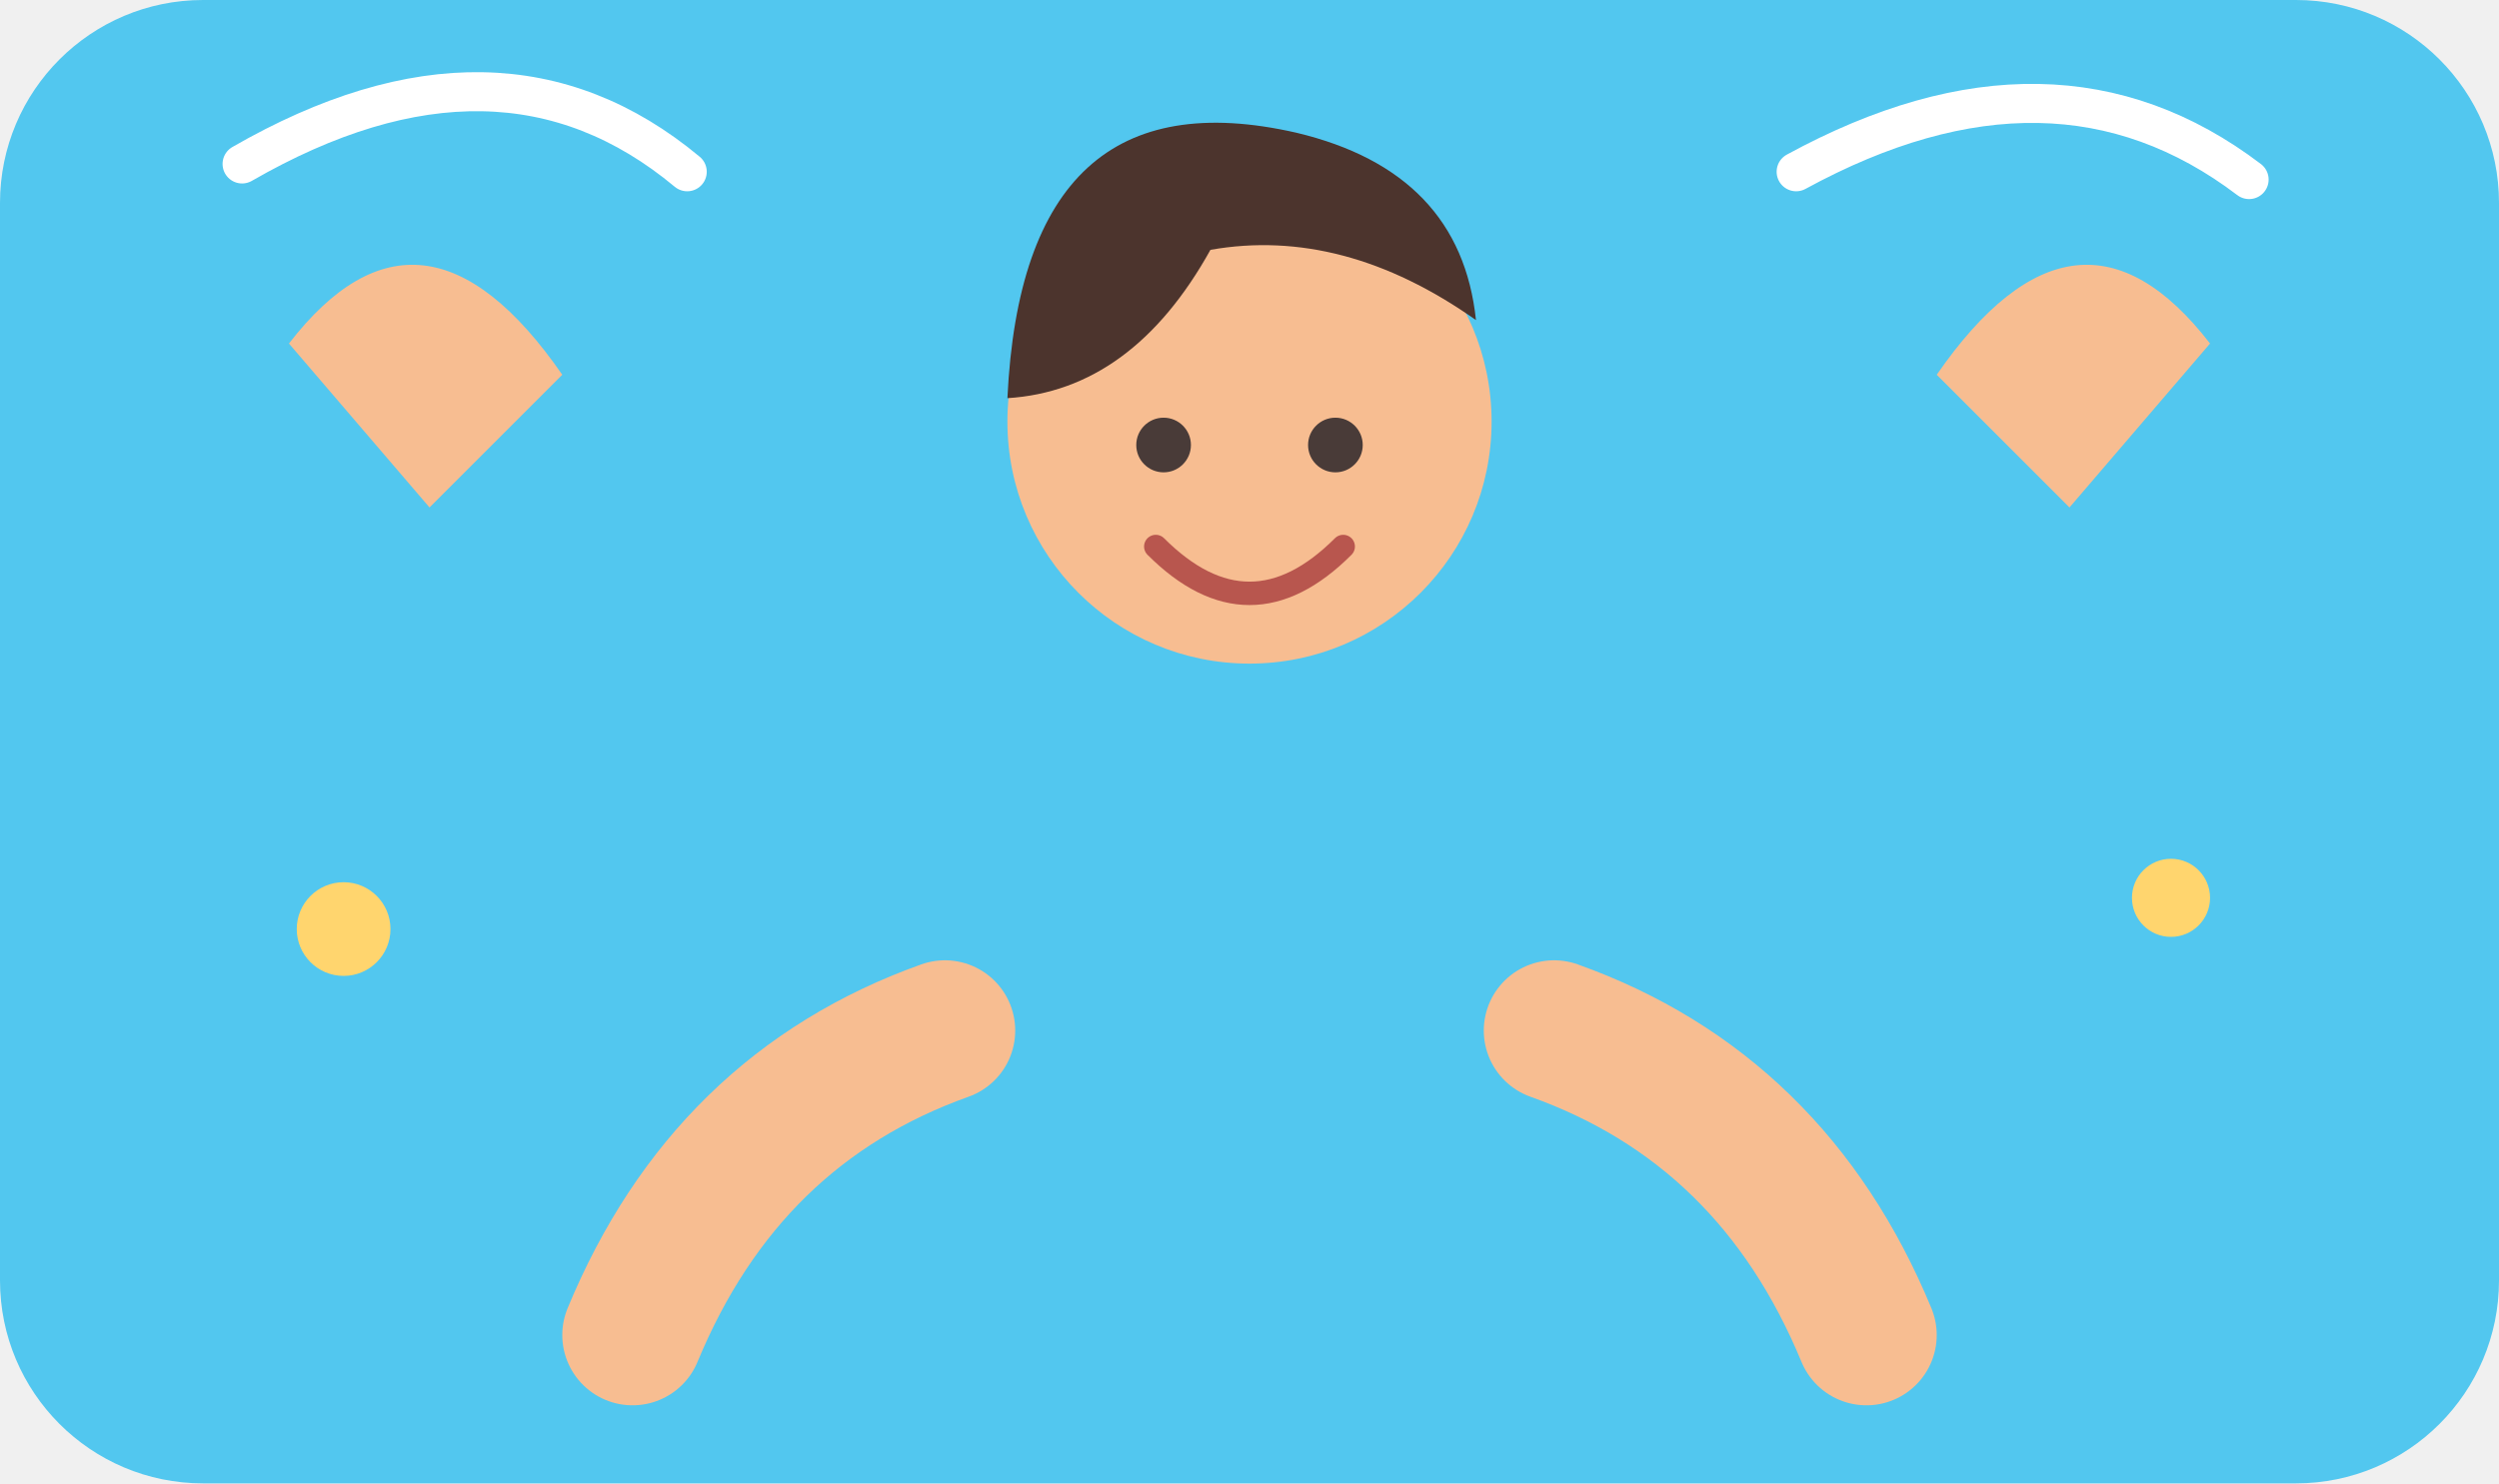
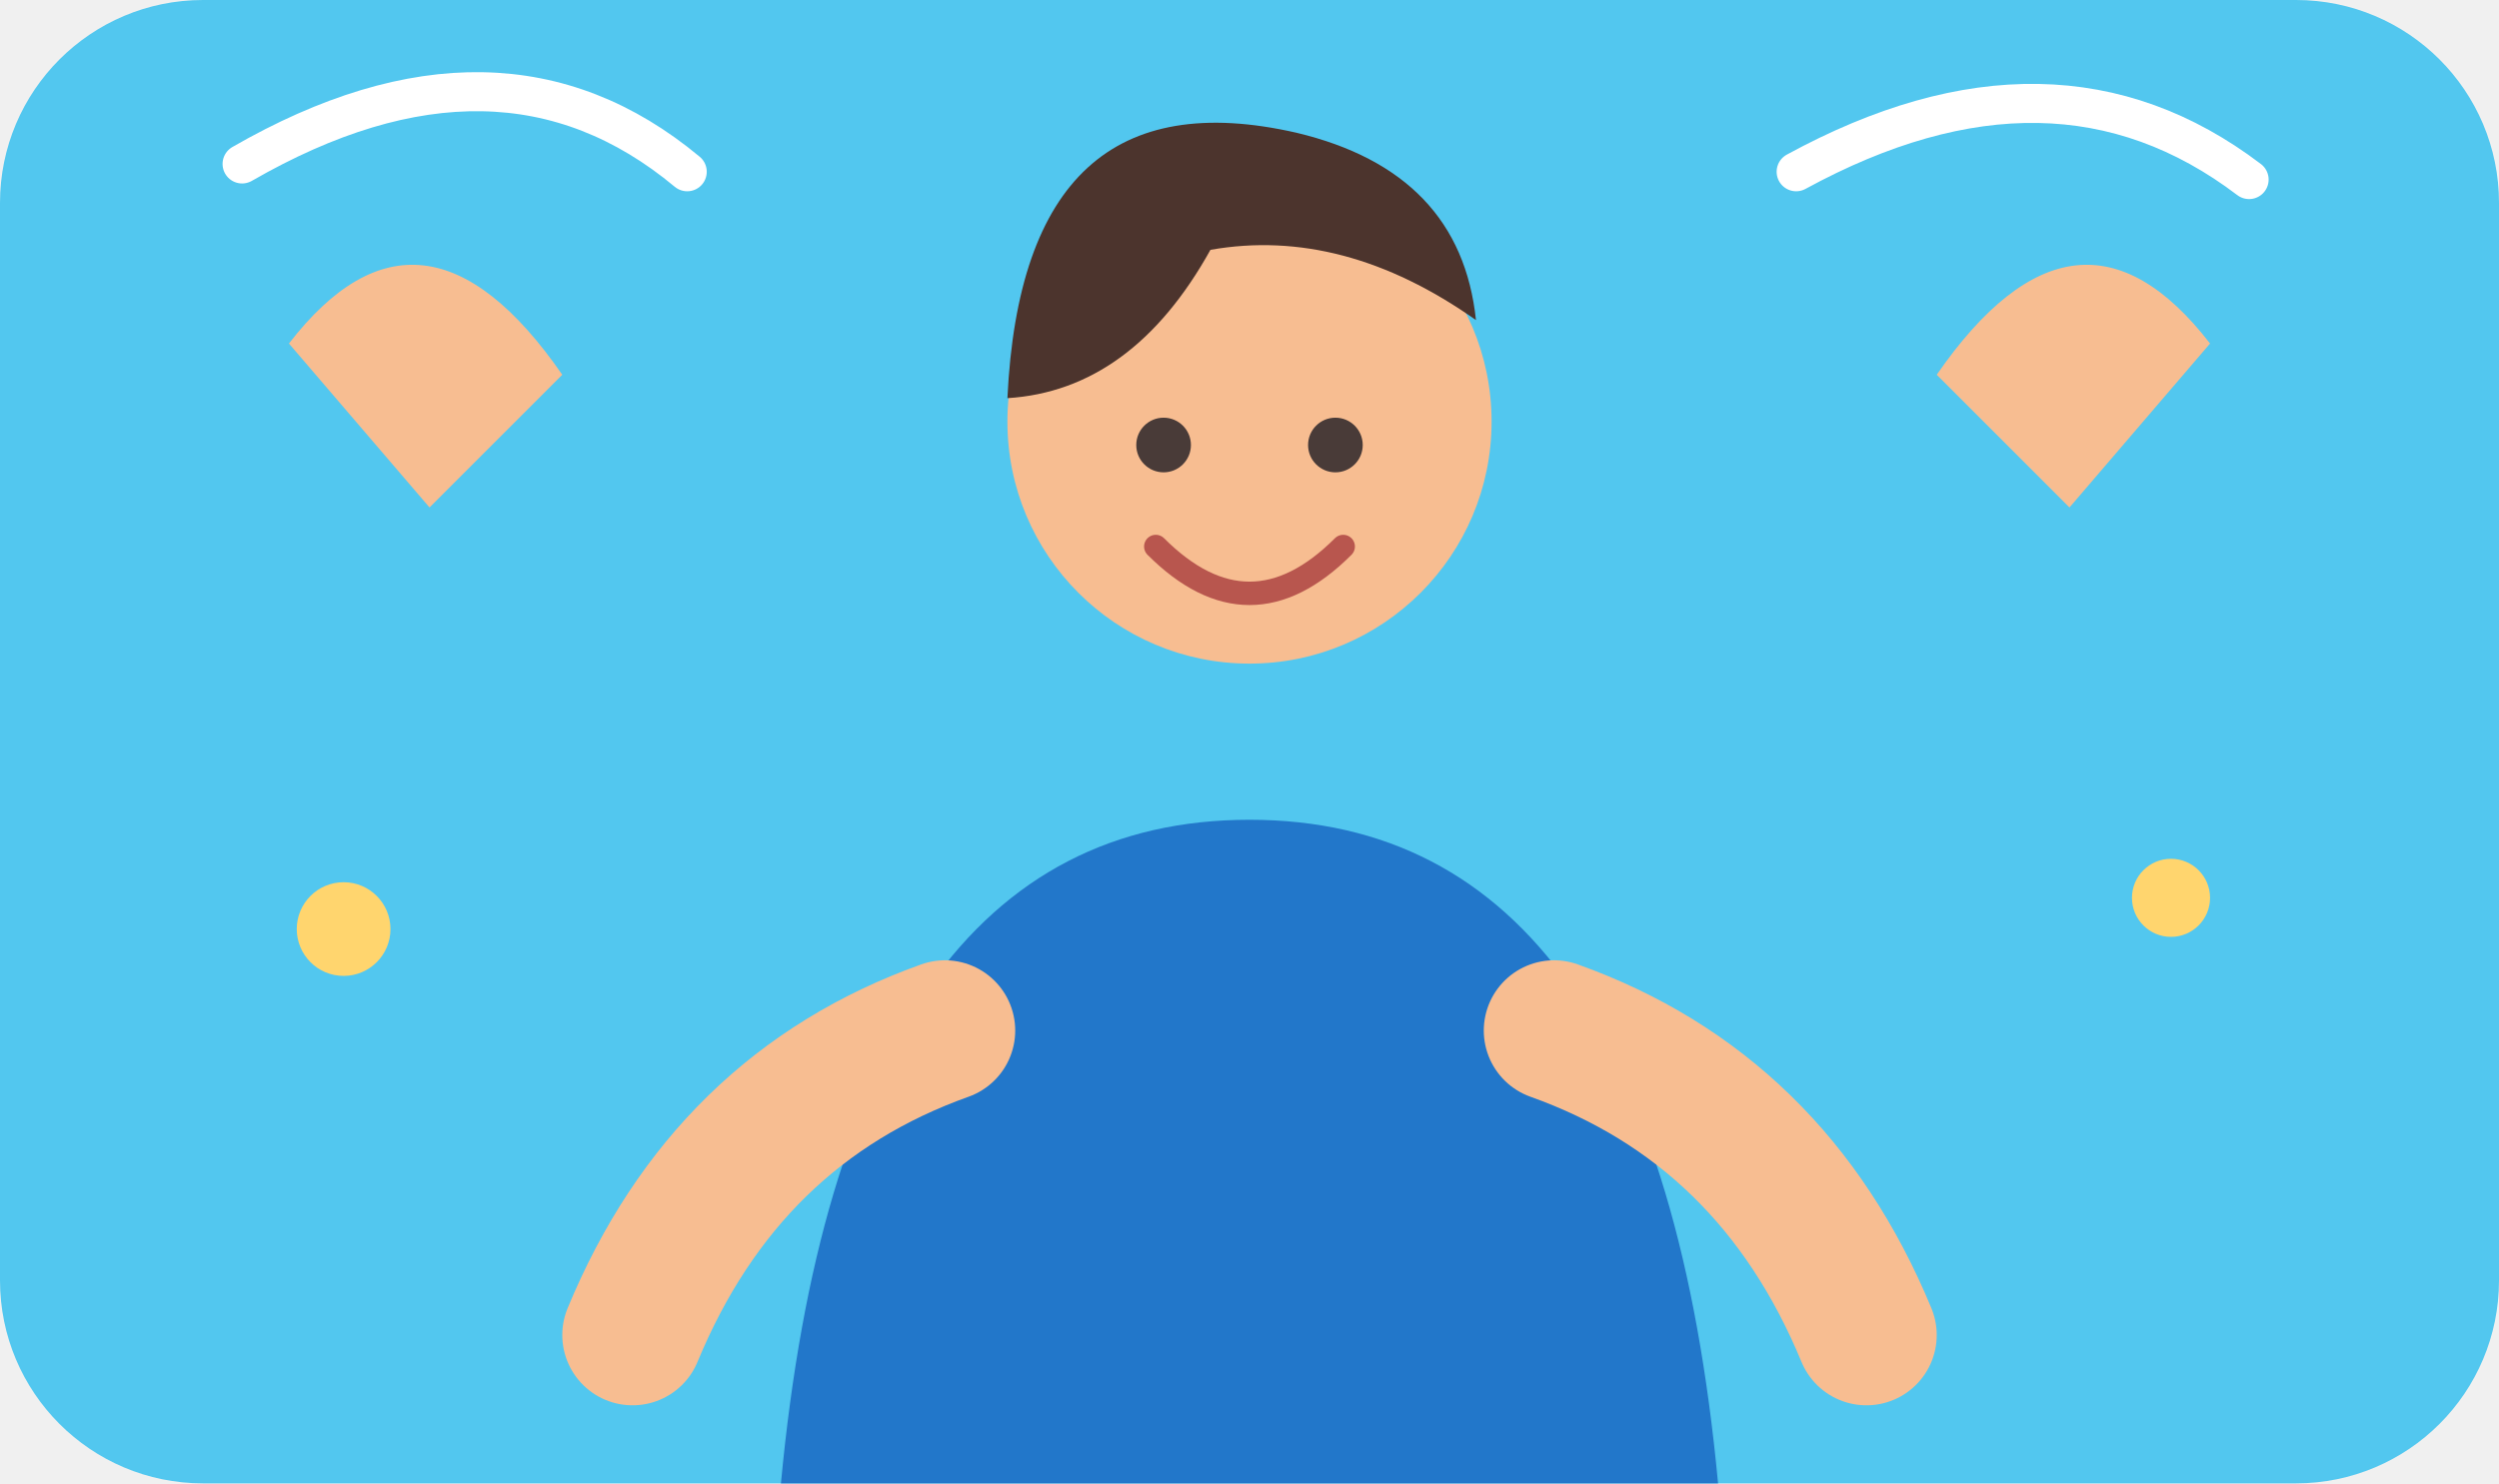
<svg xmlns="http://www.w3.org/2000/svg" viewBox="0 0 320 190">
  <rect width="320" height="190" rx="26" fill="#52c7ef" />
  <circle cx="160" cy="54" r="31" fill="#f7bd91" />
  <path d="M129 51q2-42 37-34 21 5 23 24-17-12-34-9-10 18-26 19" fill="#4c342d" />
  <circle cx="149" cy="57" r="3.5" fill="#493b38" />
  <circle cx="171" cy="57" r="3.5" fill="#493b38" />
  <path d="M148 70q12 12 24 0" fill="none" stroke="#b8564e" stroke-width="3" stroke-linecap="round" />
-   <path d="MM100 190q8-85 60-85t60 85" fill="#2277ca" />
+   <path d="M100 190q8-85 60-85t60 85" fill="#2277ca" />
  <path d="M121 132q-28 10-40 39" fill="none" stroke="#f7bd91" stroke-width="18" stroke-linecap="round" stroke-linejoin="round" />
  <path d="M199 132q28 10 40 39" fill="none" stroke="#f7bd91" stroke-width="18" stroke-linecap="round" stroke-linejoin="round" />
  <path d="M72 48q-18-26-35-4l18 21 17-17M248 48q18-26 35-4l-18 21-17-17" fill="#f7bd91" />
  <path d="M31 21q33-19 57 1" fill="none" stroke="#fff" stroke-width="5" stroke-linecap="round" />
  <path d="M230 22q33-18 58 1" fill="none" stroke="#fff" stroke-width="5" stroke-linecap="round" />
  <circle cx="44" cy="119" r="6" fill="#ffd56e" />
  <circle cx="278" cy="115" r="5" fill="#ffd56e" />
</svg>
